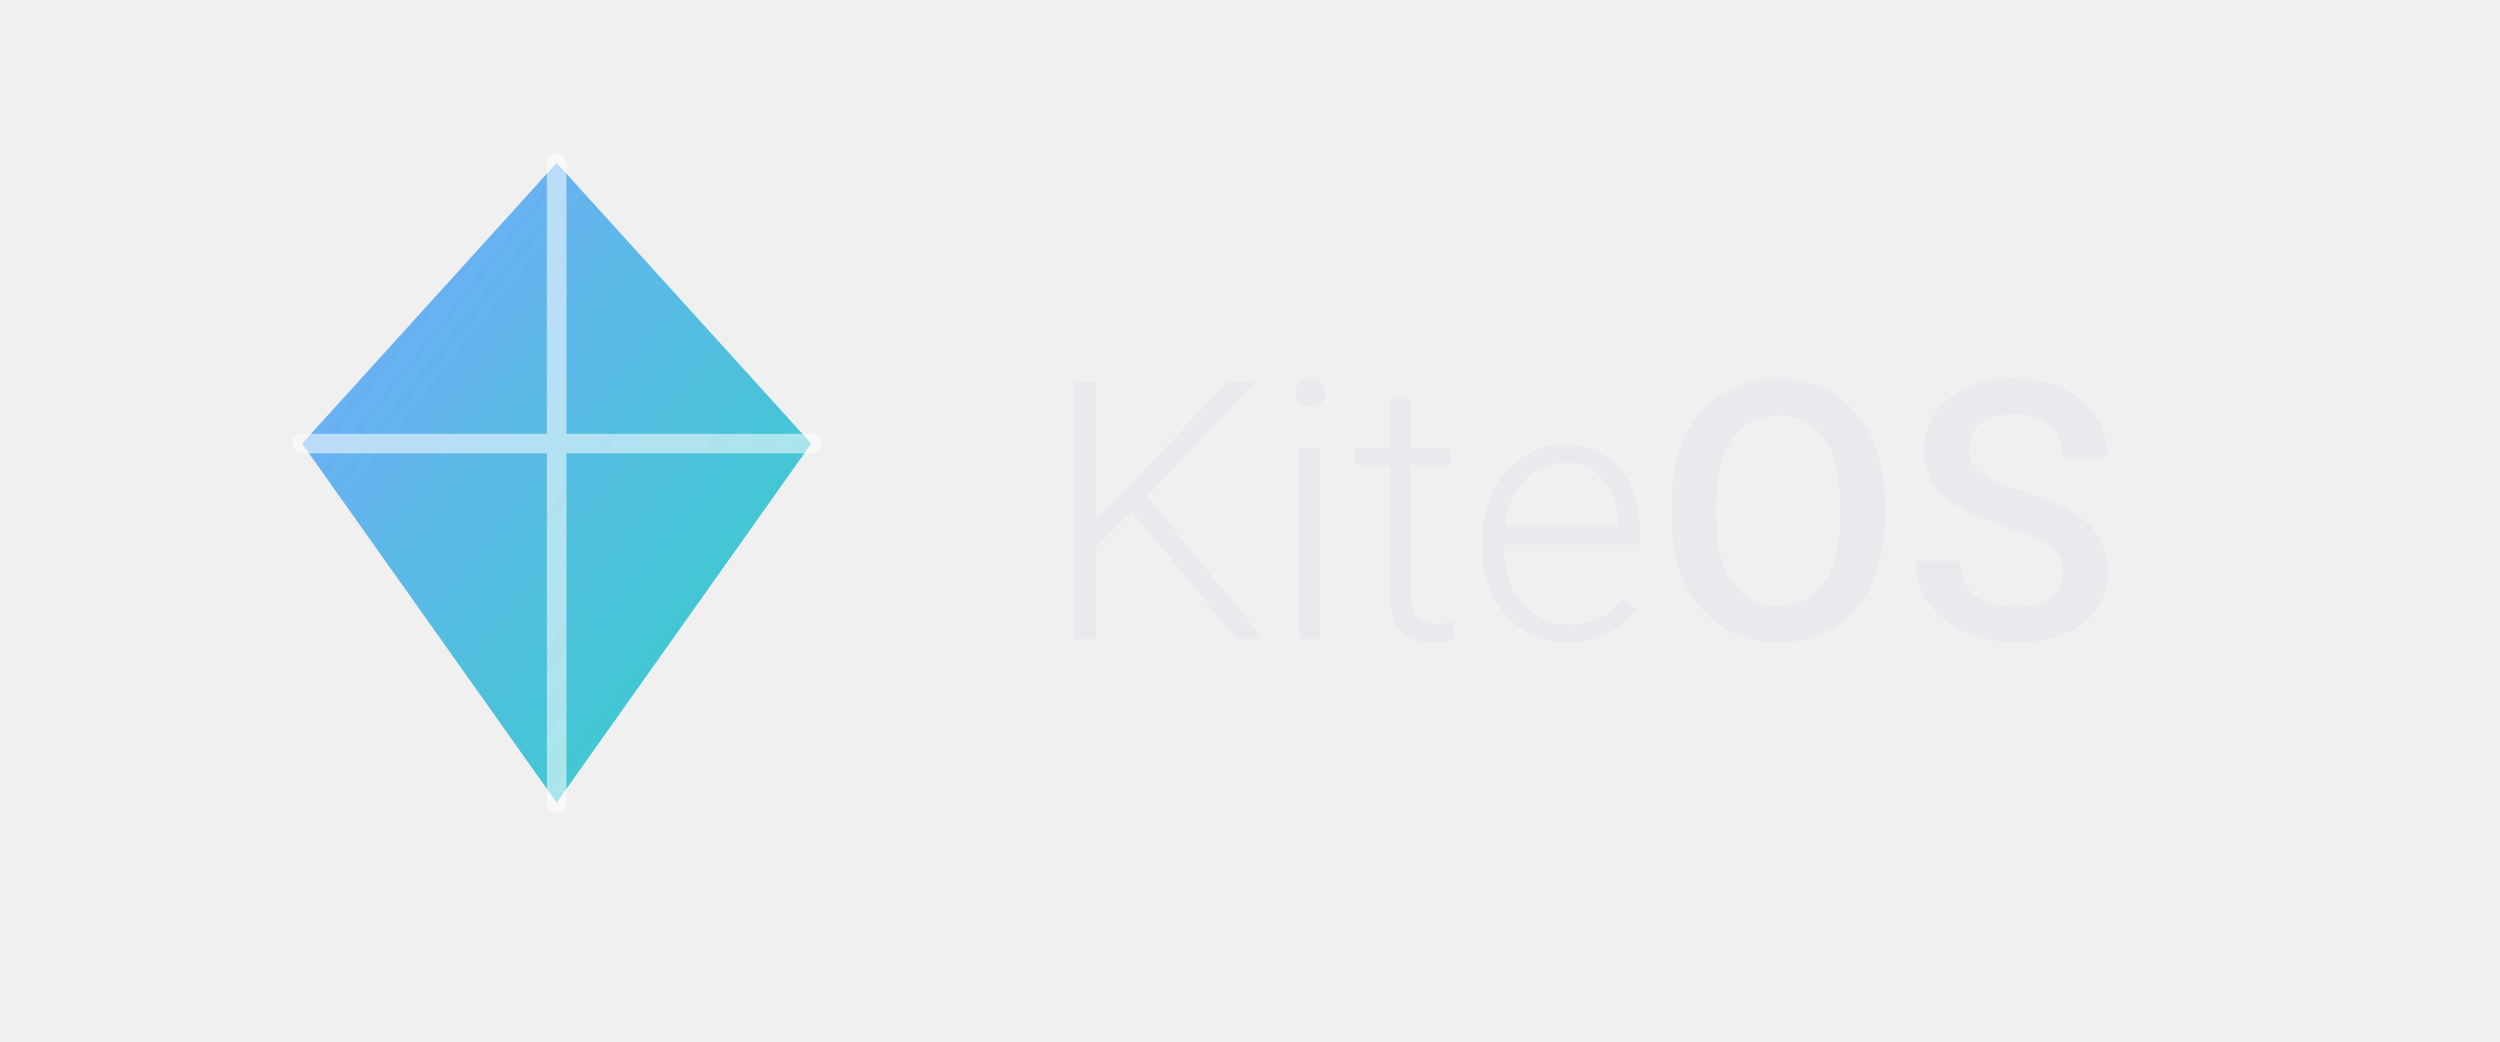
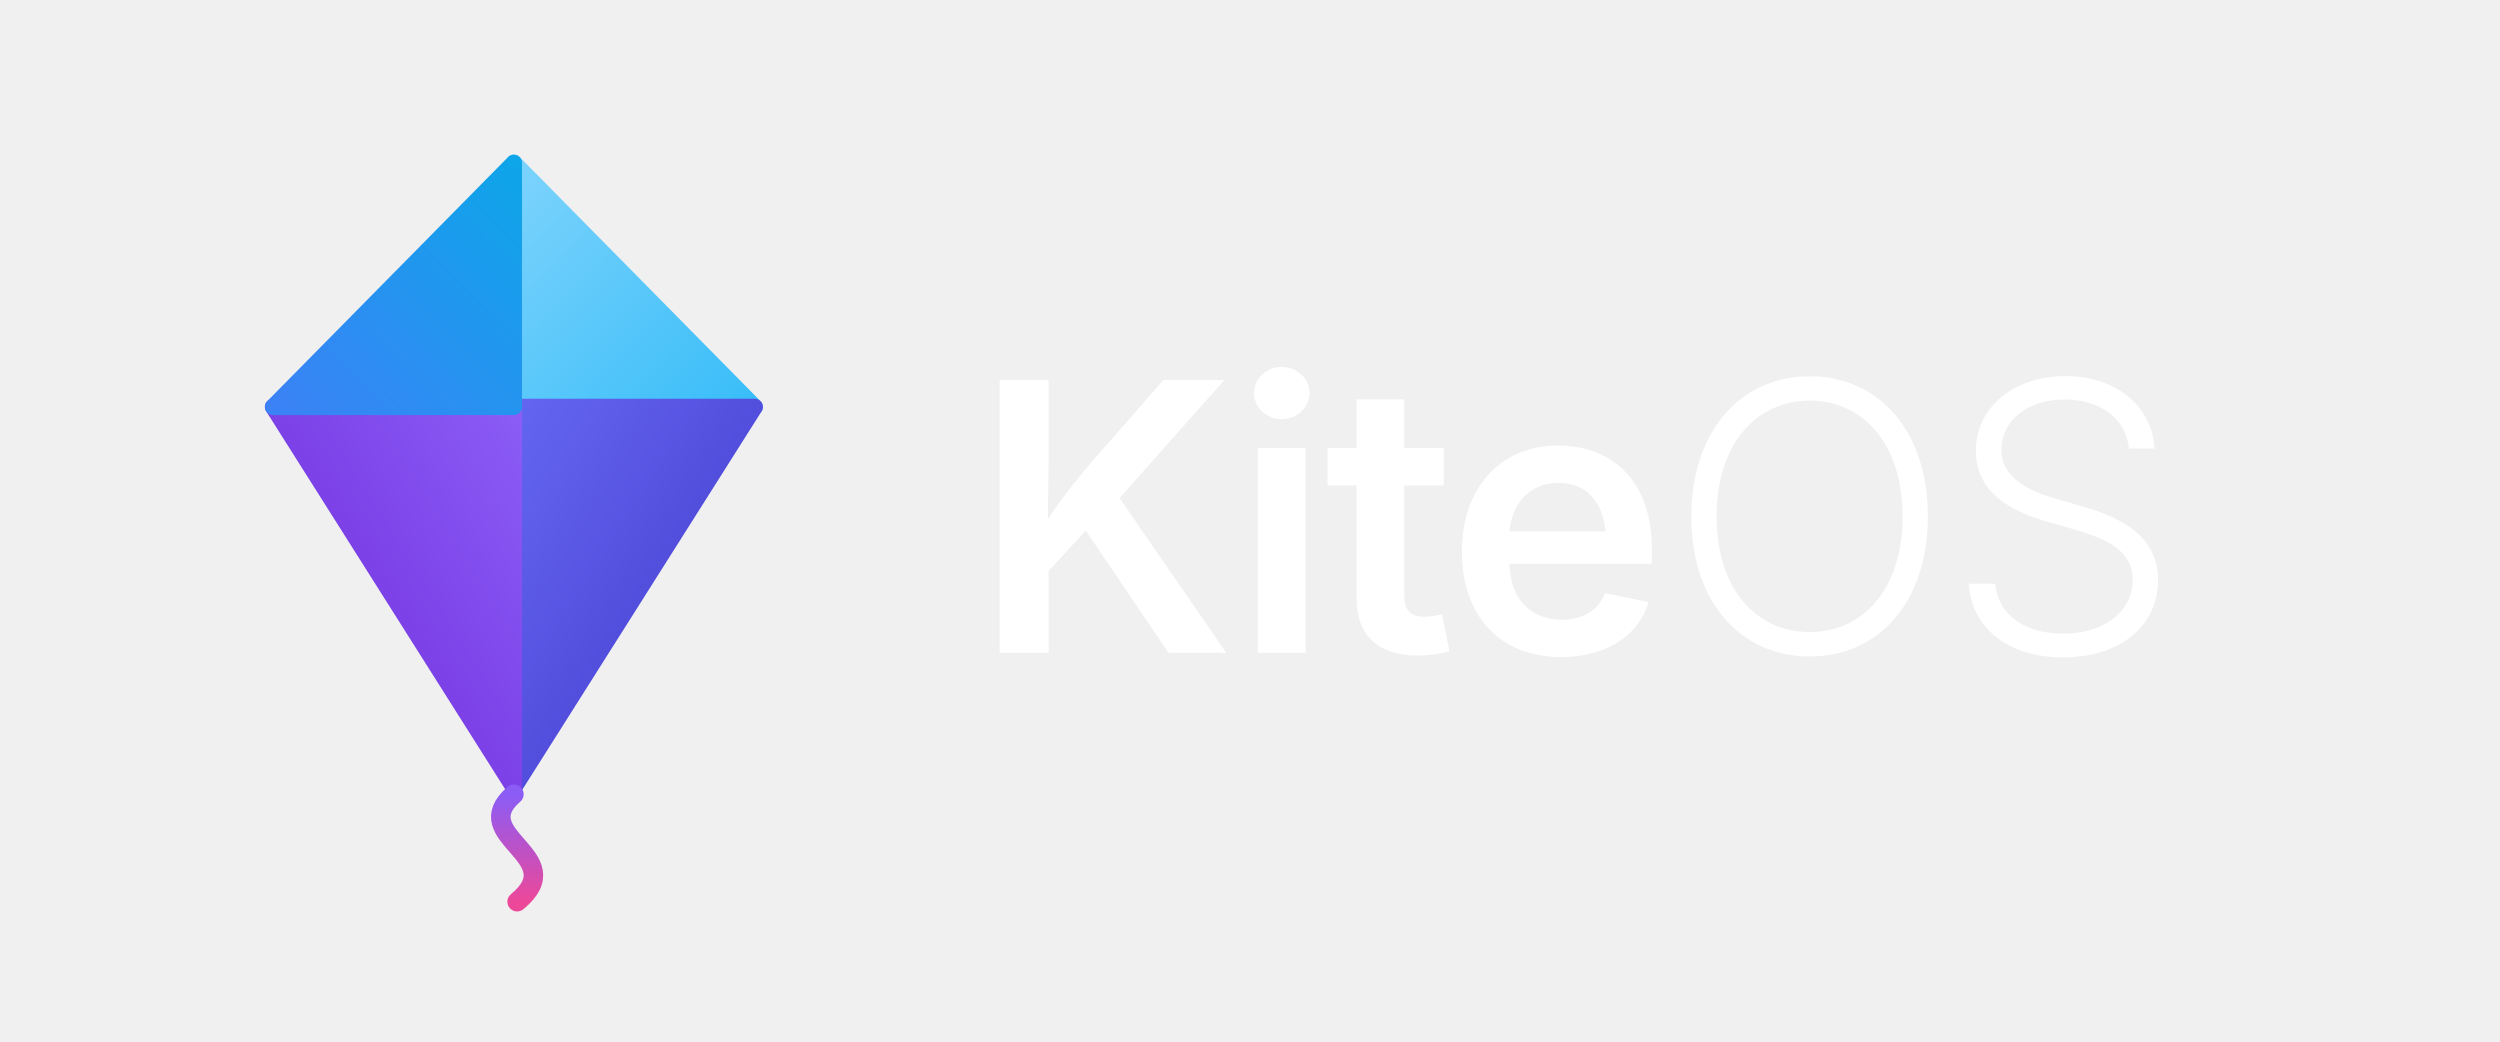
<svg xmlns="http://www.w3.org/2000/svg" width="360" height="150" viewBox="0 0 360 150">
-   <defs>
-     <linearGradient id="k" x1="0" y1="0" x2="1" y2="1">
-       <stop offset="0" stop-color="#7aa7ff" />
-       <stop offset="1" stop-color="#2fd2c4" />
-     </linearGradient>
-   </defs>
-   <g transform="translate(20,15) scale(0.47)">
-     <path d="M128 18 L206 104 L128 214 L50 104 Z" fill="url(#k)" />
-     <path d="M128 18 L128 214 M50 104 L206 104" stroke="#fff" stroke-opacity=".55" stroke-width="6" stroke-linecap="round" />
+   <g transform="translate(14,15) scale(0.234375)">
+     <defs>
+       <linearGradient id="t" x1="0" y1="0" x2="1" y2="1">
+         <stop offset="0" stop-color="#7DD3FC" />
+         <stop offset="1" stop-color="#38BDF8" />
+       </linearGradient>
+       <linearGradient id="r" x1="0" y1="0" x2="1" y2="1">
+         <stop offset="0" stop-color="#6366F1" />
+         <stop offset="1" stop-color="#4338CA" />
+       </linearGradient>
+       <linearGradient id="b" x1="1" y1="0" x2="0" y2="1">
+         <stop offset="0" stop-color="#8B5CF6" />
+         <stop offset="1" stop-color="#6D28D9" />
+       </linearGradient>
+       <linearGradient id="l" x1="1" y1="0" x2="0" y2="1">
+         <stop offset="0" stop-color="#0EA5E9" />
+         <stop offset="1" stop-color="#3B82F6" />
+       </linearGradient>
+       <linearGradient id="tail" x1="0" y1="0" x2="0" y2="1">
+         <stop offset="0" stop-color="#8B5CF6" />
+         <stop offset="1" stop-color="#EC4899" />
+       </linearGradient>
+     </defs>
+     <g stroke-linejoin="round" stroke-width="10">
+       <path d="M256 36 L404 186 L256 186 Z" fill="url(#t)" stroke="url(#t)" />
+       <path d="M404 186 L256 420 L256 186 Z" fill="url(#r)" stroke="url(#r)" />
+       <path d="M256 420 L108 186 L256 186 Z" fill="url(#b)" stroke="url(#b)" />
+       <path d="M108 186 L256 36 L256 186 Z" fill="url(#l)" stroke="url(#l)" />
+     </g>
+     <path d="M256 424 C 226 450, 292 462, 258 490" fill="none" stroke="url(#tail)" stroke-width="12" stroke-linecap="round" />
  </g>
-   <text x="150" y="92" font-family="Roboto, DejaVu Sans, sans-serif" font-size="52" font-weight="300" fill="#e8eaed">Kite<tspan font-weight="500">OS</tspan>
+   <text x="140" y="94" text-anchor="start" font-family="Inter, Roboto, Helvetica, DejaVu Sans, sans-serif" font-size="54" font-weight="600" letter-spacing="-1" fill="#FFFFFF">Kite<tspan font-weight="300">OS</tspan>
  </text>
</svg>
